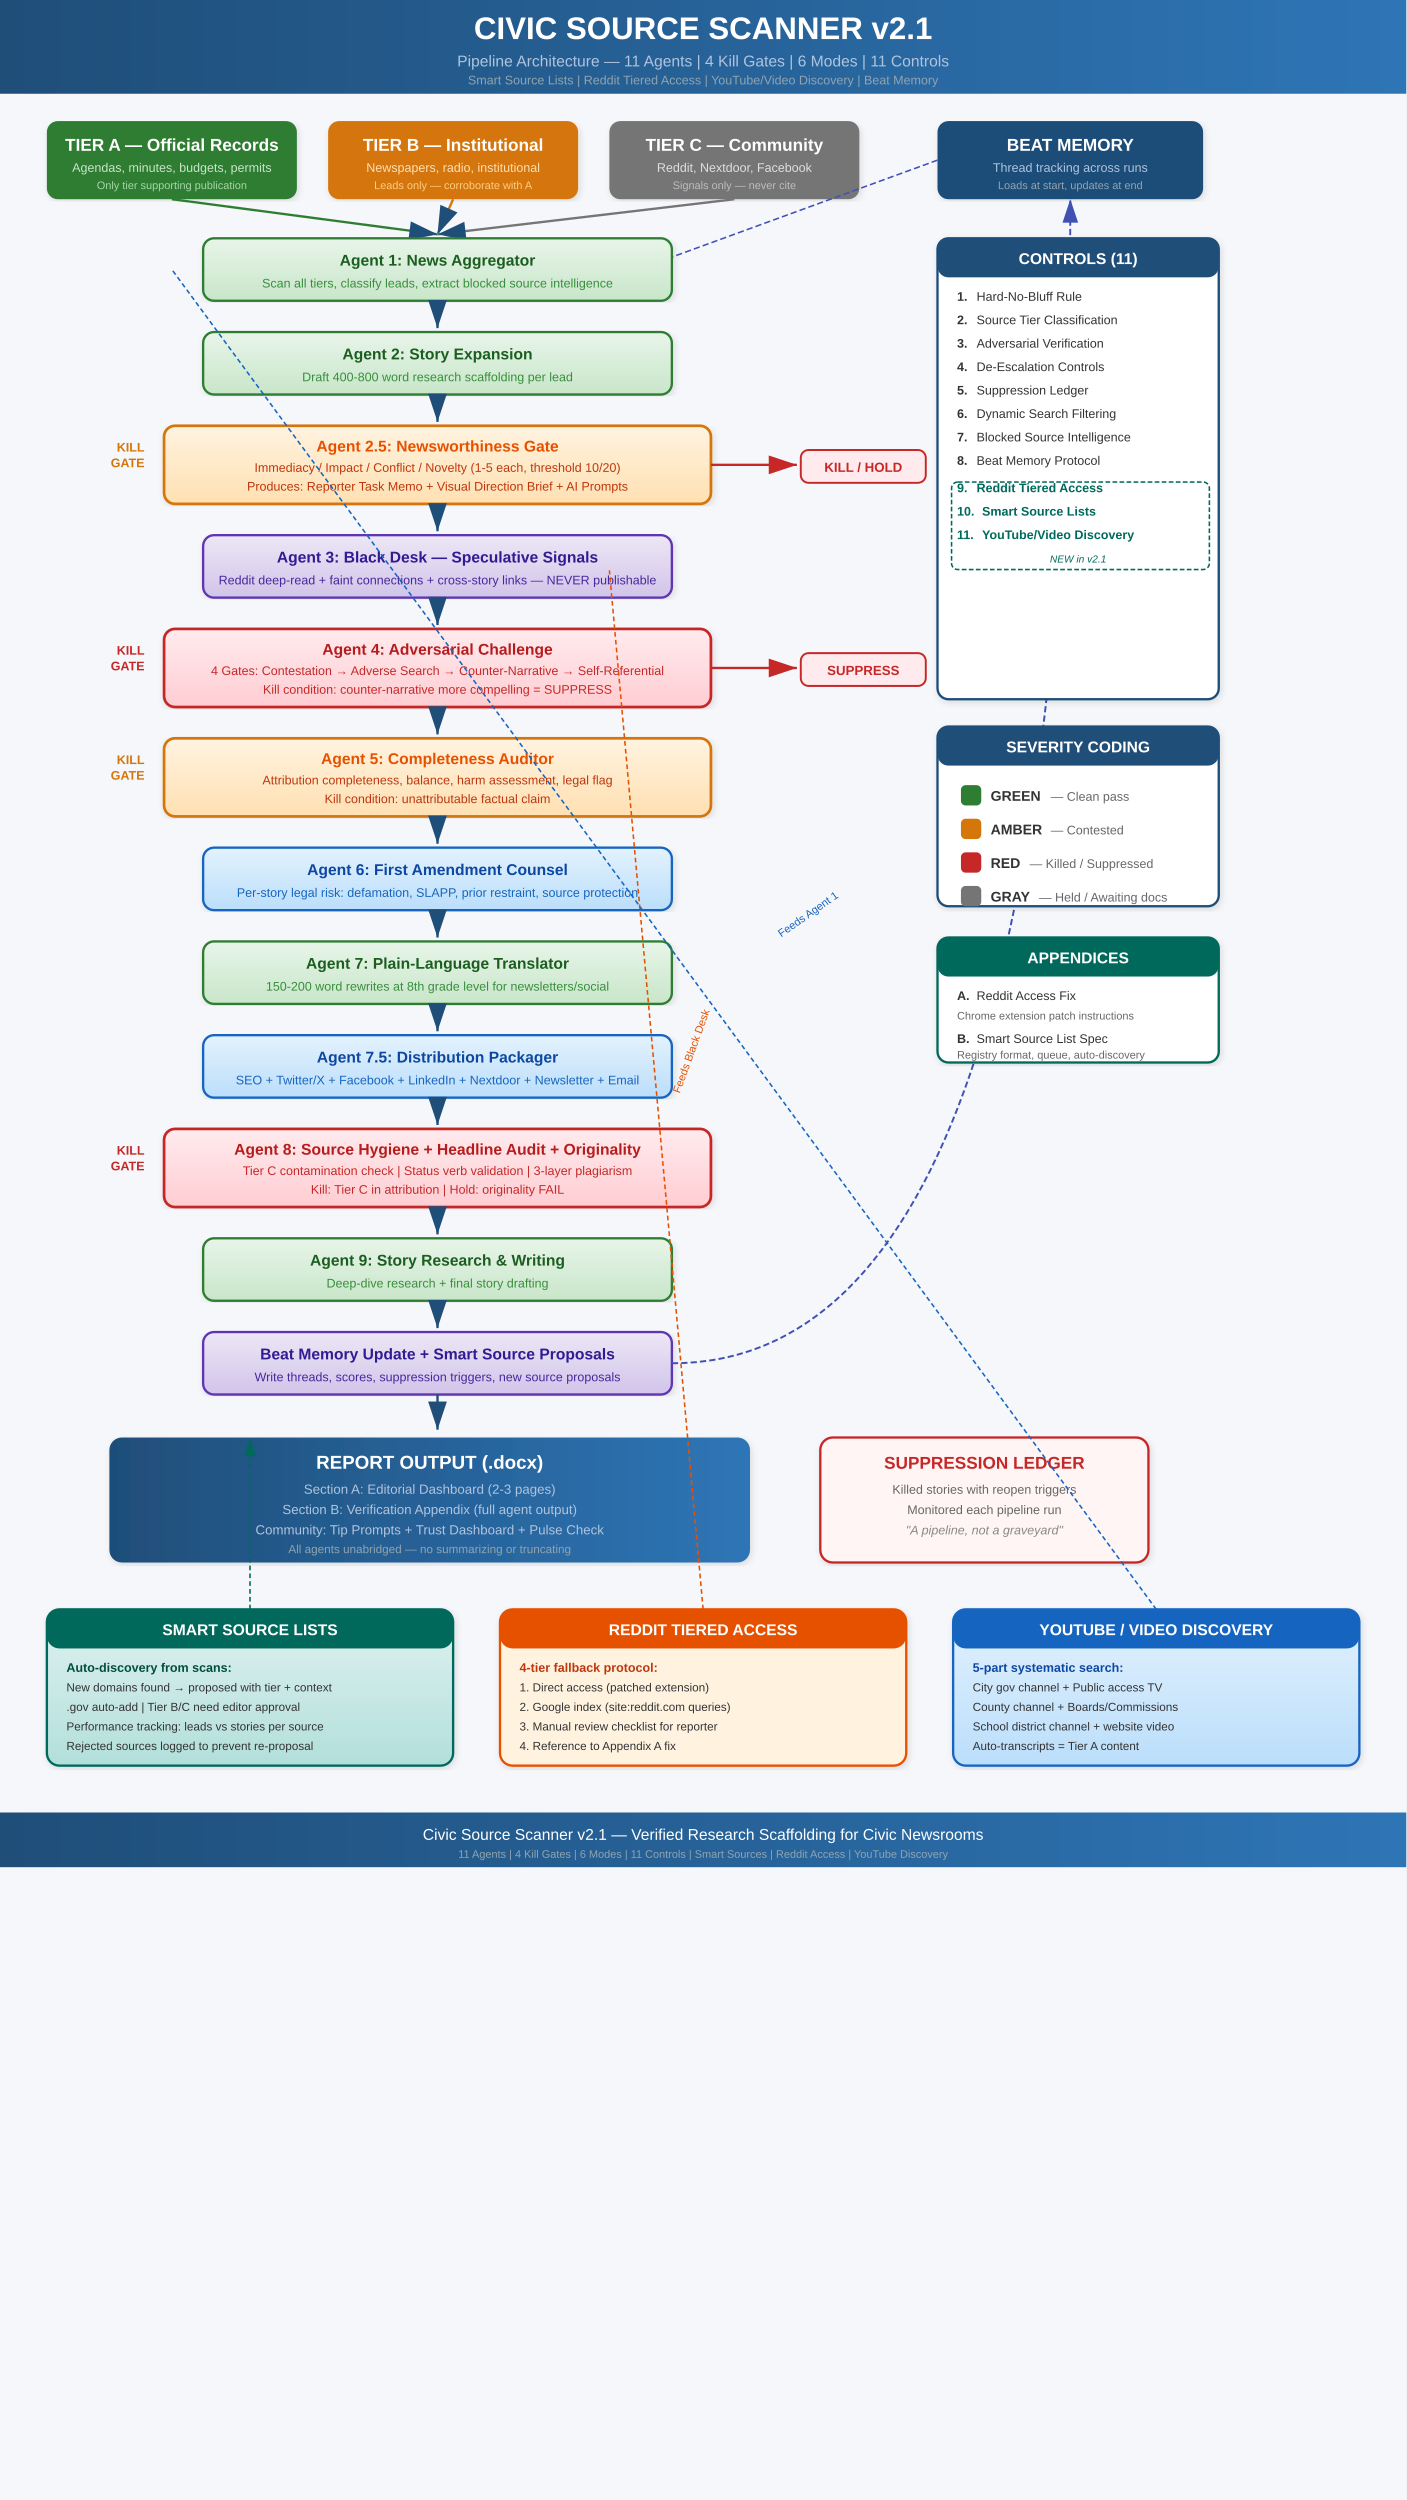
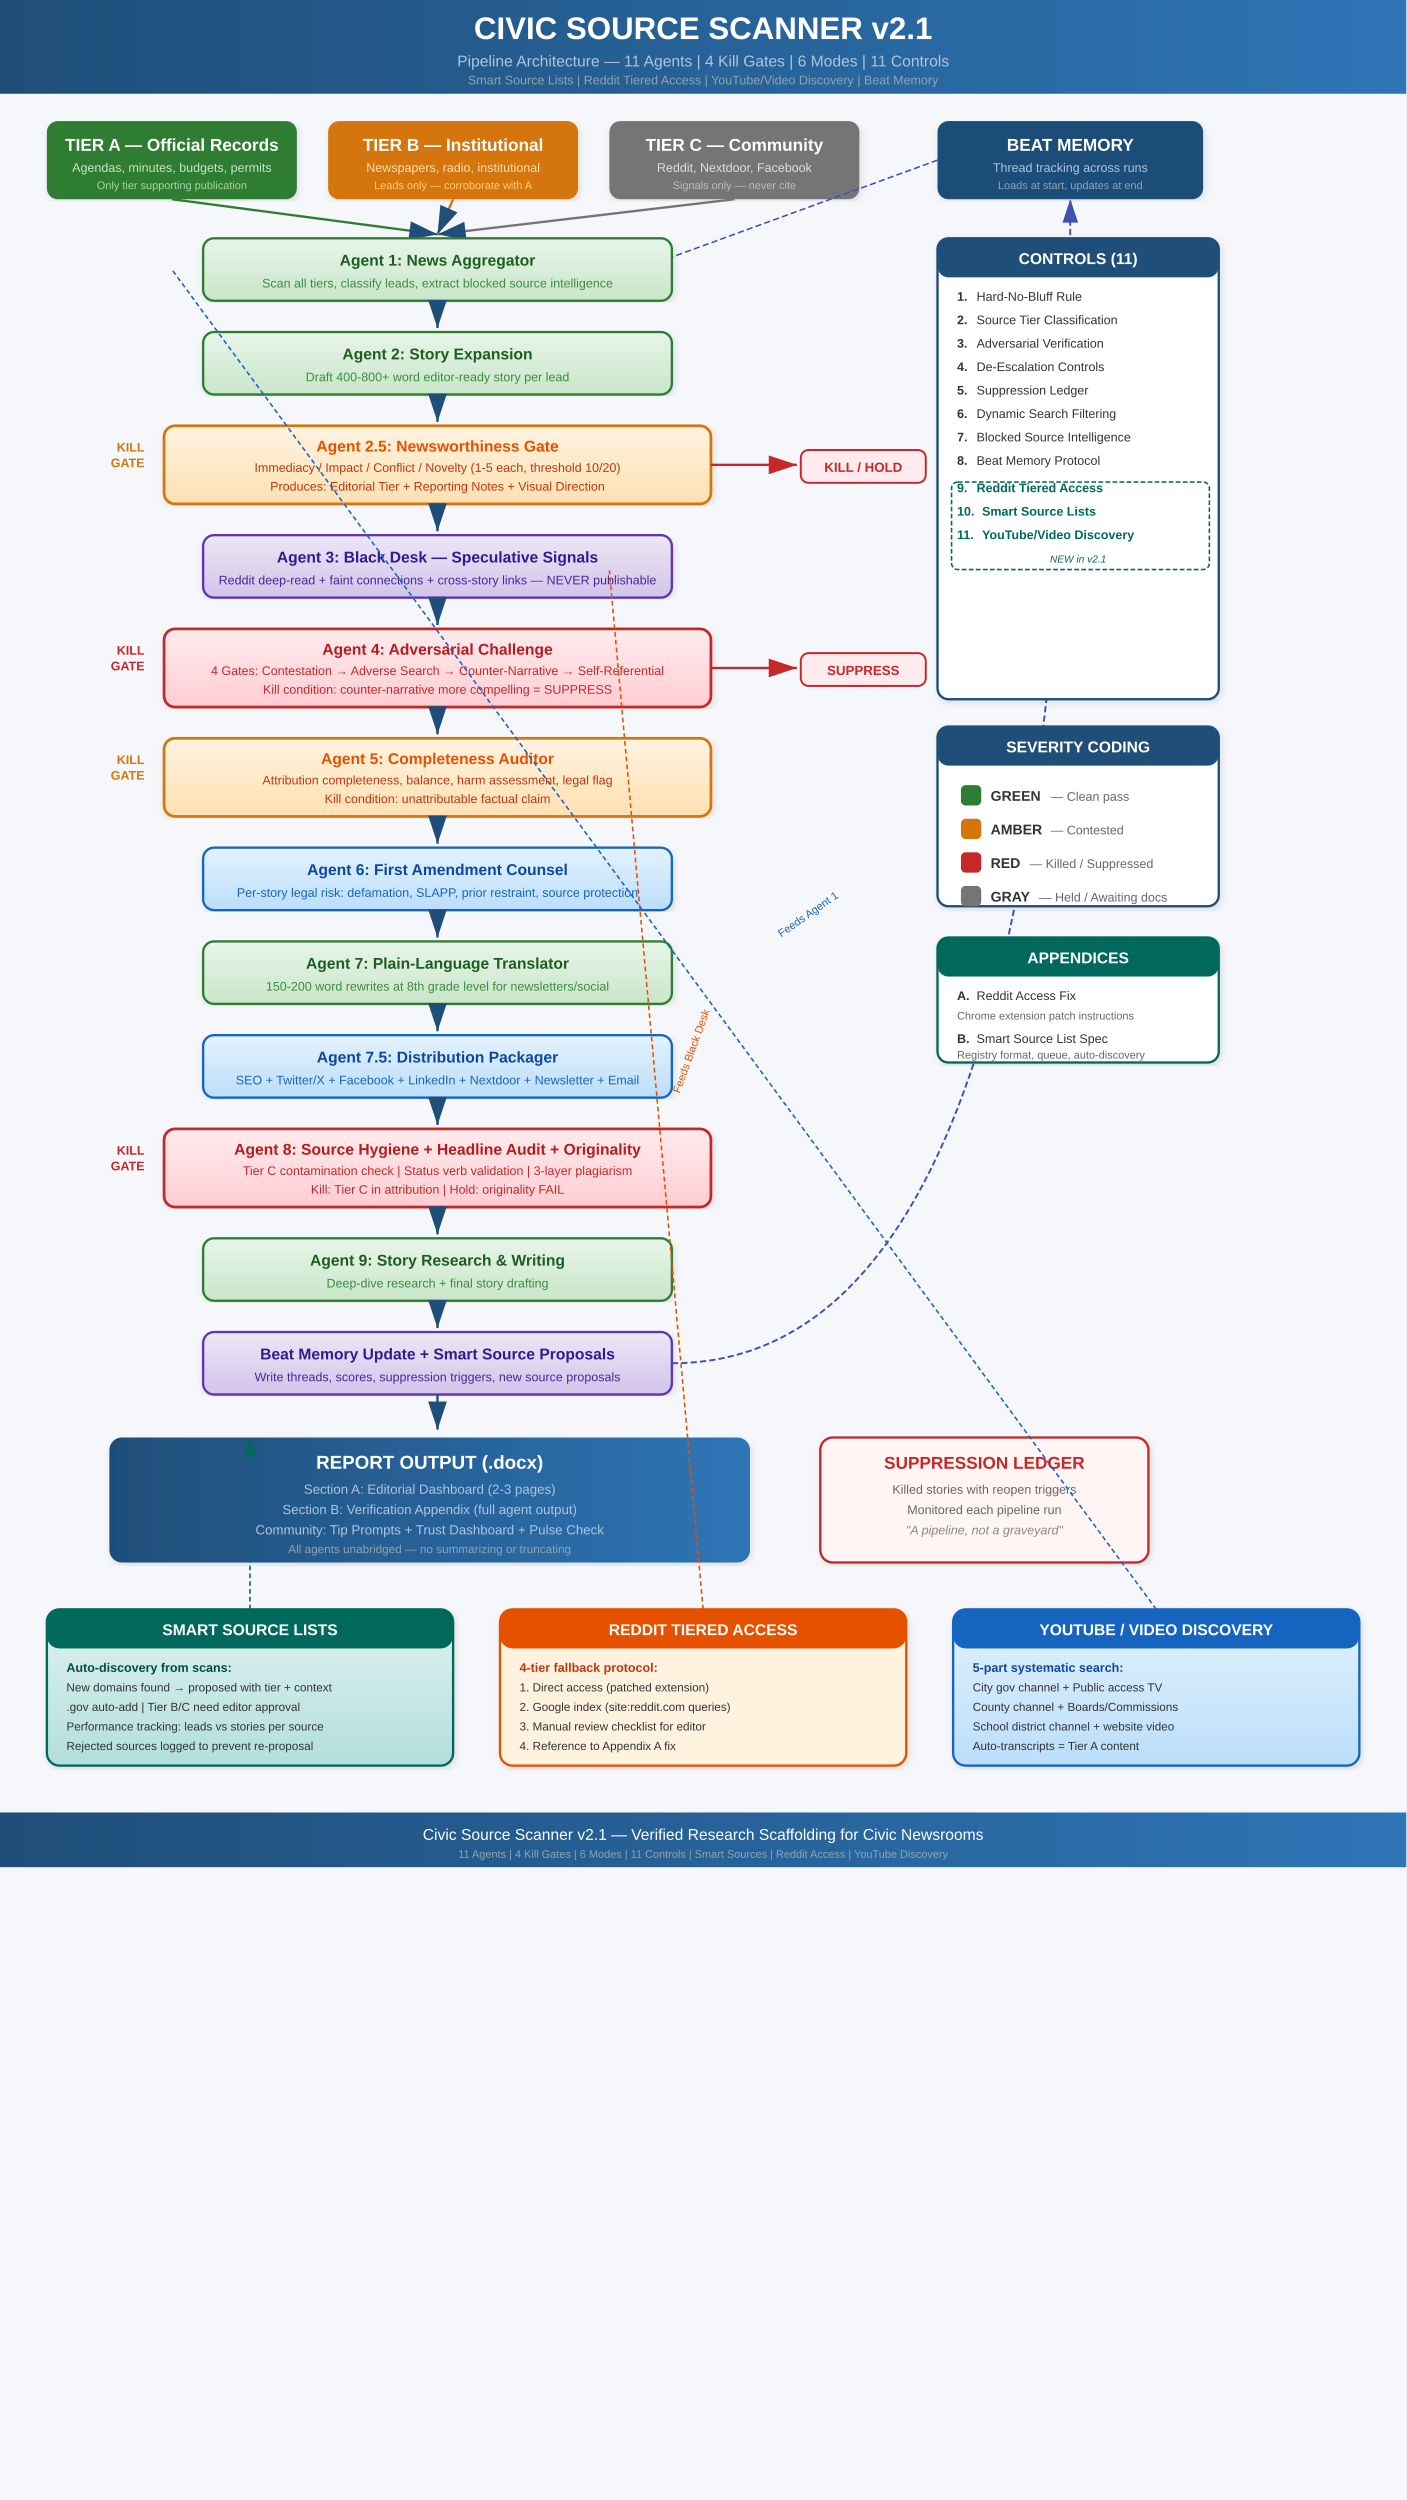
<svg xmlns="http://www.w3.org/2000/svg" viewBox="0 0 1800 3200" font-family="'Segoe UI', Arial, sans-serif">
  <defs>
    <linearGradient id="headerGrad" x1="0%" y1="0%" x2="100%" y2="0%">
      <stop offset="0%" style="stop-color:#1F4E79" />
      <stop offset="100%" style="stop-color:#2E75B6" />
    </linearGradient>
    <linearGradient id="greenGrad" x1="0%" y1="0%" x2="0%" y2="100%">
      <stop offset="0%" style="stop-color:#E8F5E9" />
      <stop offset="100%" style="stop-color:#C8E6C9" />
    </linearGradient>
    <linearGradient id="amberGrad" x1="0%" y1="0%" x2="0%" y2="100%">
      <stop offset="0%" style="stop-color:#FFF3E0" />
      <stop offset="100%" style="stop-color:#FFE0B2" />
    </linearGradient>
    <linearGradient id="redGrad" x1="0%" y1="0%" x2="0%" y2="100%">
      <stop offset="0%" style="stop-color:#FFEBEE" />
      <stop offset="100%" style="stop-color:#FFCDD2" />
    </linearGradient>
    <linearGradient id="blueGrad" x1="0%" y1="0%" x2="0%" y2="100%">
      <stop offset="0%" style="stop-color:#E3F2FD" />
      <stop offset="100%" style="stop-color:#BBDEFB" />
    </linearGradient>
    <linearGradient id="purpleGrad" x1="0%" y1="0%" x2="0%" y2="100%">
      <stop offset="0%" style="stop-color:#EDE7F6" />
      <stop offset="100%" style="stop-color:#D1C4E9" />
    </linearGradient>
    <linearGradient id="tealGrad" x1="0%" y1="0%" x2="0%" y2="100%">
      <stop offset="0%" style="stop-color:#E0F2F1" />
      <stop offset="100%" style="stop-color:#B2DFDB" />
    </linearGradient>
    <filter id="shadow" x="-3%" y="-3%" width="106%" height="106%">
      <feDropShadow dx="2" dy="3" stdDeviation="4" flood-opacity="0.12" />
    </filter>
    <marker id="arrowhead" markerWidth="12" markerHeight="8" refX="12" refY="4" orient="auto">
      <polygon points="0 0, 12 4, 0 8" fill="#1F4E79" />
    </marker>
    <marker id="redarrow" markerWidth="12" markerHeight="8" refX="12" refY="4" orient="auto">
      <polygon points="0 0, 12 4, 0 8" fill="#C62828" />
    </marker>
    <marker id="feedbackarrow" markerWidth="12" markerHeight="8" refX="12" refY="4" orient="auto">
      <polygon points="0 0, 12 4, 0 8" fill="#3F51B5" />
    </marker>
    <marker id="tealarrow" markerWidth="12" markerHeight="8" refX="12" refY="4" orient="auto">
      <polygon points="0 0, 12 4, 0 8" fill="#00695C" />
    </marker>
  </defs>
  <rect width="1800" height="3200" fill="#F5F7FA" />
  <rect x="0" y="0" width="1800" height="120" fill="url(#headerGrad)" />
  <text x="900" y="50" text-anchor="middle" fill="white" font-size="40" font-weight="bold">CIVIC SOURCE SCANNER v2.1</text>
  <text x="900" y="85" text-anchor="middle" fill="#B0C4DE" font-size="20">Pipeline Architecture  —  11 Agents  |  4 Kill Gates  |  6 Modes  |  11 Controls</text>
  <text x="900" y="108" text-anchor="middle" fill="#90A4AE" font-size="16">Smart Source Lists  |  Reddit Tiered Access  |  YouTube/Video Discovery  |  Beat Memory</text>
  <rect x="60" y="155" width="320" height="100" rx="14" fill="#2E7D32" filter="url(#shadow)" />
  <text x="220" y="193" text-anchor="middle" fill="white" font-size="22" font-weight="bold">TIER A — Official Records</text>
  <text x="220" y="220" text-anchor="middle" fill="#C8E6C9" font-size="16">Agendas, minutes, budgets, permits</text>
  <text x="220" y="242" text-anchor="middle" fill="#A5D6A7" font-size="14">Only tier supporting publication</text>
  <rect x="420" y="155" width="320" height="100" rx="14" fill="#D4760A" filter="url(#shadow)" />
  <text x="580" y="193" text-anchor="middle" fill="white" font-size="22" font-weight="bold">TIER B — Institutional</text>
  <text x="580" y="220" text-anchor="middle" fill="#FFE0B2" font-size="16">Newspapers, radio, institutional</text>
  <text x="580" y="242" text-anchor="middle" fill="#FFCC80" font-size="14">Leads only — corroborate with A</text>
  <rect x="780" y="155" width="320" height="100" rx="14" fill="#757575" filter="url(#shadow)" />
  <text x="940" y="193" text-anchor="middle" fill="white" font-size="22" font-weight="bold">TIER C — Community</text>
  <text x="940" y="220" text-anchor="middle" fill="#E0E0E0" font-size="16">Reddit, Nextdoor, Facebook</text>
  <text x="940" y="242" text-anchor="middle" fill="#BDBDBD" font-size="14">Signals only — never cite</text>
  <rect x="1200" y="155" width="340" height="100" rx="14" fill="#1F4E79" filter="url(#shadow)" />
  <text x="1370" y="193" text-anchor="middle" fill="white" font-size="22" font-weight="bold">BEAT MEMORY</text>
  <text x="1370" y="220" text-anchor="middle" fill="#B0C4DE" font-size="16">Thread tracking across runs</text>
  <text x="1370" y="242" text-anchor="middle" fill="#90A4AE" font-size="14">Loads at start, updates at end</text>
  <line x1="220" y1="255" x2="560" y2="300" stroke="#2E7D32" stroke-width="3" marker-end="url(#arrowhead)" />
  <line x1="580" y1="255" x2="560" y2="300" stroke="#D4760A" stroke-width="3" marker-end="url(#arrowhead)" />
  <line x1="940" y1="255" x2="560" y2="300" stroke="#757575" stroke-width="3" marker-end="url(#arrowhead)" />
  <line x1="1200" y1="205" x2="830" y2="340" stroke="#3F51B5" stroke-width="2" stroke-dasharray="8,4" marker-end="url(#feedbackarrow)" />
  <rect x="260" y="305" width="600" height="80" rx="14" fill="url(#greenGrad)" stroke="#2E7D32" stroke-width="3" filter="url(#shadow)" />
  <text x="560" y="340" text-anchor="middle" font-size="20" font-weight="bold" fill="#1B5E20">Agent 1: News Aggregator</text>
  <text x="560" y="368" text-anchor="middle" font-size="16" fill="#388E3C">Scan all tiers, classify leads, extract blocked source intelligence</text>
  <line x1="560" y1="385" x2="560" y2="420" stroke="#1F4E79" stroke-width="3" marker-end="url(#arrowhead)" />
  <rect x="260" y="425" width="600" height="80" rx="14" fill="url(#greenGrad)" stroke="#2E7D32" stroke-width="3" filter="url(#shadow)" />
  <text x="560" y="460" text-anchor="middle" font-size="20" font-weight="bold" fill="#1B5E20">Agent 2: Story Expansion</text>
-   <text x="560" y="488" text-anchor="middle" font-size="16" fill="#388E3C">Draft 400-800 word research scaffolding per lead</text>
+   <text x="560" y="488" text-anchor="middle" font-size="16" fill="#388E3C">Draft 400-800+ word editor-ready story per lead</text>
  <line x1="560" y1="505" x2="560" y2="540" stroke="#1F4E79" stroke-width="3" marker-end="url(#arrowhead)" />
  <rect x="210" y="545" width="700" height="100" rx="14" fill="url(#amberGrad)" stroke="#D4760A" stroke-width="3.5" filter="url(#shadow)" />
  <text x="560" y="578" text-anchor="middle" font-size="20" font-weight="bold" fill="#E65100">Agent 2.5: Newsworthiness Gate</text>
  <text x="560" y="604" text-anchor="middle" font-size="16" fill="#BF360C">Immediacy / Impact / Conflict / Novelty (1-5 each, threshold 10/20)</text>
-   <text x="560" y="628" text-anchor="middle" font-size="16" fill="#BF360C">Produces: Reporter Task Memo + Visual Direction Brief + AI Prompts</text>
+   <text x="560" y="628" text-anchor="middle" font-size="16" fill="#BF360C">Produces: Editorial Tier + Reporting Notes + Visual Direction</text>
  <text x="185" y="578" text-anchor="end" font-size="16" font-weight="bold" fill="#D4760A">KILL</text>
  <text x="185" y="598" text-anchor="end" font-size="16" font-weight="bold" fill="#D4760A">GATE</text>
  <line x1="910" y1="595" x2="1020" y2="595" stroke="#C62828" stroke-width="3" marker-end="url(#redarrow)" />
  <rect x="1025" y="576" width="160" height="42" rx="10" fill="#FFEBEE" stroke="#C62828" stroke-width="2.5" />
  <text x="1105" y="604" text-anchor="middle" font-size="17" font-weight="bold" fill="#C62828">KILL / HOLD</text>
  <line x1="560" y1="645" x2="560" y2="680" stroke="#1F4E79" stroke-width="3" marker-end="url(#arrowhead)" />
  <rect x="260" y="685" width="600" height="80" rx="14" fill="url(#purpleGrad)" stroke="#5E35B1" stroke-width="3" filter="url(#shadow)" />
  <text x="560" y="720" text-anchor="middle" font-size="20" font-weight="bold" fill="#311B92">Agent 3: Black Desk — Speculative Signals</text>
  <text x="560" y="748" text-anchor="middle" font-size="16" fill="#4527A0">Reddit deep-read + faint connections + cross-story links — NEVER publishable</text>
  <line x1="560" y1="765" x2="560" y2="800" stroke="#1F4E79" stroke-width="3" marker-end="url(#arrowhead)" />
  <rect x="210" y="805" width="700" height="100" rx="14" fill="url(#redGrad)" stroke="#C62828" stroke-width="3.5" filter="url(#shadow)" />
  <text x="560" y="838" text-anchor="middle" font-size="20" font-weight="bold" fill="#B71C1C">Agent 4: Adversarial Challenge</text>
  <text x="560" y="864" text-anchor="middle" font-size="16" fill="#C62828">4 Gates: Contestation → Adverse Search → Counter-Narrative → Self-Referential</text>
  <text x="560" y="888" text-anchor="middle" font-size="16" fill="#C62828">Kill condition: counter-narrative more compelling = SUPPRESS</text>
  <text x="185" y="838" text-anchor="end" font-size="16" font-weight="bold" fill="#C62828">KILL</text>
  <text x="185" y="858" text-anchor="end" font-size="16" font-weight="bold" fill="#C62828">GATE</text>
  <line x1="910" y1="855" x2="1020" y2="855" stroke="#C62828" stroke-width="3" marker-end="url(#redarrow)" />
  <rect x="1025" y="836" width="160" height="42" rx="10" fill="#FFEBEE" stroke="#C62828" stroke-width="2.5" />
  <text x="1105" y="864" text-anchor="middle" font-size="17" font-weight="bold" fill="#C62828">SUPPRESS</text>
  <line x1="560" y1="905" x2="560" y2="940" stroke="#1F4E79" stroke-width="3" marker-end="url(#arrowhead)" />
  <rect x="210" y="945" width="700" height="100" rx="14" fill="url(#amberGrad)" stroke="#D4760A" stroke-width="3.5" filter="url(#shadow)" />
  <text x="560" y="978" text-anchor="middle" font-size="20" font-weight="bold" fill="#E65100">Agent 5: Completeness Auditor</text>
  <text x="560" y="1004" text-anchor="middle" font-size="16" fill="#BF360C">Attribution completeness, balance, harm assessment, legal flag</text>
  <text x="560" y="1028" text-anchor="middle" font-size="16" fill="#BF360C">Kill condition: unattributable factual claim</text>
  <text x="185" y="978" text-anchor="end" font-size="16" font-weight="bold" fill="#D4760A">KILL</text>
  <text x="185" y="998" text-anchor="end" font-size="16" font-weight="bold" fill="#D4760A">GATE</text>
  <line x1="560" y1="1045" x2="560" y2="1080" stroke="#1F4E79" stroke-width="3" marker-end="url(#arrowhead)" />
  <rect x="260" y="1085" width="600" height="80" rx="14" fill="url(#blueGrad)" stroke="#1565C0" stroke-width="3" filter="url(#shadow)" />
  <text x="560" y="1120" text-anchor="middle" font-size="20" font-weight="bold" fill="#0D47A1">Agent 6: First Amendment Counsel</text>
  <text x="560" y="1148" text-anchor="middle" font-size="16" fill="#1565C0">Per-story legal risk: defamation, SLAPP, prior restraint, source protection</text>
  <line x1="560" y1="1165" x2="560" y2="1200" stroke="#1F4E79" stroke-width="3" marker-end="url(#arrowhead)" />
  <rect x="260" y="1205" width="600" height="80" rx="14" fill="url(#greenGrad)" stroke="#2E7D32" stroke-width="3" filter="url(#shadow)" />
  <text x="560" y="1240" text-anchor="middle" font-size="20" font-weight="bold" fill="#1B5E20">Agent 7: Plain-Language Translator</text>
  <text x="560" y="1268" text-anchor="middle" font-size="16" fill="#388E3C">150-200 word rewrites at 8th grade level for newsletters/social</text>
  <line x1="560" y1="1285" x2="560" y2="1320" stroke="#1F4E79" stroke-width="3" marker-end="url(#arrowhead)" />
  <rect x="260" y="1325" width="600" height="80" rx="14" fill="url(#blueGrad)" stroke="#1565C0" stroke-width="3" filter="url(#shadow)" />
  <text x="560" y="1360" text-anchor="middle" font-size="20" font-weight="bold" fill="#0D47A1">Agent 7.5: Distribution Packager</text>
  <text x="560" y="1388" text-anchor="middle" font-size="16" fill="#1565C0">SEO + Twitter/X + Facebook + LinkedIn + Nextdoor + Newsletter + Email</text>
  <line x1="560" y1="1405" x2="560" y2="1440" stroke="#1F4E79" stroke-width="3" marker-end="url(#arrowhead)" />
  <rect x="210" y="1445" width="700" height="100" rx="14" fill="url(#redGrad)" stroke="#C62828" stroke-width="3.5" filter="url(#shadow)" />
  <text x="560" y="1478" text-anchor="middle" font-size="20" font-weight="bold" fill="#B71C1C">Agent 8: Source Hygiene + Headline Audit + Originality</text>
  <text x="560" y="1504" text-anchor="middle" font-size="16" fill="#C62828">Tier C contamination check | Status verb validation | 3-layer plagiarism</text>
  <text x="560" y="1528" text-anchor="middle" font-size="16" fill="#C62828">Kill: Tier C in attribution  |  Hold: originality FAIL</text>
  <text x="185" y="1478" text-anchor="end" font-size="16" font-weight="bold" fill="#C62828">KILL</text>
  <text x="185" y="1498" text-anchor="end" font-size="16" font-weight="bold" fill="#C62828">GATE</text>
  <line x1="560" y1="1545" x2="560" y2="1580" stroke="#1F4E79" stroke-width="3" marker-end="url(#arrowhead)" />
  <rect x="260" y="1585" width="600" height="80" rx="14" fill="url(#greenGrad)" stroke="#2E7D32" stroke-width="3" filter="url(#shadow)" />
  <text x="560" y="1620" text-anchor="middle" font-size="20" font-weight="bold" fill="#1B5E20">Agent 9: Story Research &amp; Writing</text>
  <text x="560" y="1648" text-anchor="middle" font-size="16" fill="#388E3C">Deep-dive research + final story drafting</text>
  <line x1="560" y1="1665" x2="560" y2="1700" stroke="#1F4E79" stroke-width="3" marker-end="url(#arrowhead)" />
  <rect x="260" y="1705" width="600" height="80" rx="14" fill="url(#purpleGrad)" stroke="#5E35B1" stroke-width="3" filter="url(#shadow)" />
  <text x="560" y="1740" text-anchor="middle" font-size="20" font-weight="bold" fill="#311B92">Beat Memory Update + Smart Source Proposals</text>
  <text x="560" y="1768" text-anchor="middle" font-size="16" fill="#4527A0">Write threads, scores, suppression triggers, new source proposals</text>
  <path d="M 860 1745 Q 1370 1745 1370 255" stroke="#3F51B5" stroke-width="2.5" stroke-dasharray="8,4" fill="none" marker-end="url(#feedbackarrow)" />
  <text x="1395" y="1000" font-size="15" fill="#3F51B5" transform="rotate(90, 1395, 1000)">Feedback Loop</text>
  <line x1="560" y1="1785" x2="560" y2="1830" stroke="#1F4E79" stroke-width="3" marker-end="url(#arrowhead)" />
  <rect x="140" y="1840" width="820" height="160" rx="16" fill="url(#headerGrad)" filter="url(#shadow)" />
  <text x="550" y="1880" text-anchor="middle" fill="white" font-size="24" font-weight="bold">REPORT OUTPUT (.docx)</text>
  <text x="550" y="1912" text-anchor="middle" fill="#B0C4DE" font-size="17">Section A: Editorial Dashboard (2-3 pages)</text>
  <text x="550" y="1938" text-anchor="middle" fill="#B0C4DE" font-size="17">Section B: Verification Appendix (full agent output)</text>
  <text x="550" y="1964" text-anchor="middle" fill="#B0C4DE" font-size="17">Community: Tip Prompts + Trust Dashboard + Pulse Check</text>
  <text x="550" y="1988" text-anchor="middle" fill="#90A4AE" font-size="15">All agents unabridged — no summarizing or truncating</text>
  <rect x="1050" y="1840" width="420" height="160" rx="16" fill="#FFF5F5" stroke="#C62828" stroke-width="3" filter="url(#shadow)" />
  <text x="1260" y="1880" text-anchor="middle" font-size="22" font-weight="bold" fill="#C62828">SUPPRESSION LEDGER</text>
  <text x="1260" y="1912" text-anchor="middle" font-size="16" fill="#666">Killed stories with reopen triggers</text>
  <text x="1260" y="1938" text-anchor="middle" font-size="16" fill="#666">Monitored each pipeline run</text>
  <text x="1260" y="1964" text-anchor="middle" font-size="16" fill="#888" font-style="italic">"A pipeline, not a graveyard"</text>
  <rect x="60" y="2060" width="520" height="200" rx="16" fill="url(#tealGrad)" stroke="#00695C" stroke-width="3" filter="url(#shadow)" />
  <rect x="60" y="2060" width="520" height="50" rx="16" fill="#00695C" />
  <text x="320" y="2093" text-anchor="middle" font-size="20" font-weight="bold" fill="white">SMART SOURCE LISTS</text>
  <text x="85" y="2140" font-size="16" fill="#004D40" font-weight="bold">Auto-discovery from scans:</text>
  <text x="85" y="2165" font-size="15" fill="#333">New domains found → proposed with tier + context</text>
  <text x="85" y="2190" font-size="15" fill="#333">.gov auto-add | Tier B/C need editor approval</text>
  <text x="85" y="2215" font-size="15" fill="#333">Performance tracking: leads vs stories per source</text>
  <text x="85" y="2240" font-size="15" fill="#333">Rejected sources logged to prevent re-proposal</text>
  <rect x="640" y="2060" width="520" height="200" rx="16" fill="#FFF3E0" stroke="#E65100" stroke-width="3" filter="url(#shadow)" />
  <rect x="640" y="2060" width="520" height="50" rx="16" fill="#E65100" />
  <text x="900" y="2093" text-anchor="middle" font-size="20" font-weight="bold" fill="white">REDDIT TIERED ACCESS</text>
  <text x="665" y="2140" font-size="16" fill="#BF360C" font-weight="bold">4-tier fallback protocol:</text>
  <text x="665" y="2165" font-size="15" fill="#333">1. Direct access (patched extension)</text>
  <text x="665" y="2190" font-size="15" fill="#333">2. Google index (site:reddit.com queries)</text>
-   <text x="665" y="2215" font-size="15" fill="#333">3. Manual review checklist for reporter</text>
+   <text x="665" y="2215" font-size="15" fill="#333">3. Manual review checklist for editor</text>
  <text x="665" y="2240" font-size="15" fill="#333">4. Reference to Appendix A fix</text>
  <rect x="1220" y="2060" width="520" height="200" rx="16" fill="url(#blueGrad)" stroke="#1565C0" stroke-width="3" filter="url(#shadow)" />
  <rect x="1220" y="2060" width="520" height="50" rx="16" fill="#1565C0" />
  <text x="1480" y="2093" text-anchor="middle" font-size="20" font-weight="bold" fill="white">YOUTUBE / VIDEO DISCOVERY</text>
  <text x="1245" y="2140" font-size="16" fill="#0D47A1" font-weight="bold">5-part systematic search:</text>
  <text x="1245" y="2165" font-size="15" fill="#333">City gov channel + Public access TV</text>
  <text x="1245" y="2190" font-size="15" fill="#333">County channel + Boards/Commissions</text>
  <text x="1245" y="2215" font-size="15" fill="#333">School district channel + website video</text>
  <text x="1245" y="2240" font-size="15" fill="#333">Auto-transcripts = Tier A content</text>
  <line x1="320" y1="2060" x2="320" y2="1840" stroke="#00695C" stroke-width="2" stroke-dasharray="6,4" marker-end="url(#tealarrow)" />
  <line x1="900" y1="2060" x2="780" y2="730" stroke="#E65100" stroke-width="2" stroke-dasharray="6,4" />
  <text x="870" y="1400" font-size="14" fill="#E65100" transform="rotate(-70, 870, 1400)">Feeds Black Desk</text>
  <line x1="1480" y1="2060" x2="220" y2="345" stroke="#1565C0" stroke-width="2" stroke-dasharray="6,4" />
  <text x="1000" y="1200" font-size="14" fill="#1565C0" transform="rotate(-35, 1000, 1200)">Feeds Agent 1</text>
  <rect x="1200" y="305" width="360" height="590" rx="14" fill="white" stroke="#1F4E79" stroke-width="3" filter="url(#shadow)" />
  <rect x="1200" y="305" width="360" height="50" rx="14" fill="#1F4E79" />
  <text x="1380" y="338" text-anchor="middle" font-size="20" font-weight="bold" fill="white">CONTROLS (11)</text>
  <text x="1225" y="385" font-size="16" fill="#333" font-weight="bold">1.</text>
  <text x="1250" y="385" font-size="16" fill="#333">Hard-No-Bluff Rule</text>
  <text x="1225" y="415" font-size="16" fill="#333" font-weight="bold">2.</text>
  <text x="1250" y="415" font-size="16" fill="#333">Source Tier Classification</text>
  <text x="1225" y="445" font-size="16" fill="#333" font-weight="bold">3.</text>
  <text x="1250" y="445" font-size="16" fill="#333">Adversarial Verification</text>
  <text x="1225" y="475" font-size="16" fill="#333" font-weight="bold">4.</text>
  <text x="1250" y="475" font-size="16" fill="#333">De-Escalation Controls</text>
  <text x="1225" y="505" font-size="16" fill="#333" font-weight="bold">5.</text>
  <text x="1250" y="505" font-size="16" fill="#333">Suppression Ledger</text>
  <text x="1225" y="535" font-size="16" fill="#333" font-weight="bold">6.</text>
  <text x="1250" y="535" font-size="16" fill="#333">Dynamic Search Filtering</text>
  <text x="1225" y="565" font-size="16" fill="#333" font-weight="bold">7.</text>
  <text x="1250" y="565" font-size="16" fill="#333">Blocked Source Intelligence</text>
  <text x="1225" y="595" font-size="16" fill="#333" font-weight="bold">8.</text>
  <text x="1250" y="595" font-size="16" fill="#333">Beat Memory Protocol</text>
  <text x="1225" y="630" font-size="16" fill="#00695C" font-weight="bold">9.</text>
  <text x="1250" y="630" font-size="16" fill="#00695C" font-weight="bold">Reddit Tiered Access</text>
  <text x="1225" y="660" font-size="16" fill="#00695C" font-weight="bold">10.</text>
  <text x="1257" y="660" font-size="16" fill="#00695C" font-weight="bold">Smart Source Lists</text>
  <text x="1225" y="690" font-size="16" fill="#00695C" font-weight="bold">11.</text>
  <text x="1257" y="690" font-size="16" fill="#00695C" font-weight="bold">YouTube/Video Discovery</text>
  <text x="1380" y="720" text-anchor="middle" font-size="13" fill="#00695C" font-style="italic">NEW in v2.1</text>
  <rect x="1218" y="617" width="330" height="112" rx="8" fill="none" stroke="#00695C" stroke-width="2" stroke-dasharray="6,3" />
  <rect x="1200" y="930" width="360" height="230" rx="14" fill="white" stroke="#1F4E79" stroke-width="3" filter="url(#shadow)" />
  <rect x="1200" y="930" width="360" height="50" rx="14" fill="#1F4E79" />
  <text x="1380" y="963" text-anchor="middle" font-size="20" font-weight="bold" fill="white">SEVERITY CODING</text>
  <rect x="1230" y="1005" width="26" height="26" rx="6" fill="#2E7D32" />
  <text x="1268" y="1025" font-size="18" fill="#333" font-weight="bold">GREEN</text>
  <text x="1345" y="1025" font-size="16" fill="#666">— Clean pass</text>
  <rect x="1230" y="1048" width="26" height="26" rx="6" fill="#D4760A" />
  <text x="1268" y="1068" font-size="18" fill="#333" font-weight="bold">AMBER</text>
  <text x="1345" y="1068" font-size="16" fill="#666">— Contested</text>
  <rect x="1230" y="1091" width="26" height="26" rx="6" fill="#C62828" />
  <text x="1268" y="1111" font-size="18" fill="#333" font-weight="bold">RED</text>
  <text x="1318" y="1111" font-size="16" fill="#666">— Killed / Suppressed</text>
  <rect x="1230" y="1134" width="26" height="26" rx="6" fill="#757575" />
  <text x="1268" y="1154" font-size="18" fill="#333" font-weight="bold">GRAY</text>
  <text x="1330" y="1154" font-size="16" fill="#666">— Held / Awaiting docs</text>
  <rect x="1200" y="1200" width="360" height="160" rx="14" fill="white" stroke="#00695C" stroke-width="3" filter="url(#shadow)" />
  <rect x="1200" y="1200" width="360" height="50" rx="14" fill="#00695C" />
  <text x="1380" y="1233" text-anchor="middle" font-size="20" font-weight="bold" fill="white">APPENDICES</text>
  <text x="1225" y="1280" font-size="16" fill="#333" font-weight="bold">A.</text>
  <text x="1250" y="1280" font-size="16" fill="#333">Reddit Access Fix</text>
  <text x="1225" y="1305" font-size="14" fill="#666">   Chrome extension patch instructions</text>
  <text x="1225" y="1335" font-size="16" fill="#333" font-weight="bold">B.</text>
  <text x="1250" y="1335" font-size="16" fill="#333">Smart Source List Spec</text>
  <text x="1225" y="1355" font-size="14" fill="#666">   Registry format, queue, auto-discovery</text>
  <rect x="0" y="2320" width="1800" height="70" fill="url(#headerGrad)" />
  <text x="900" y="2355" text-anchor="middle" fill="white" font-size="20">Civic Source Scanner v2.1  —  Verified Research Scaffolding for Civic Newsrooms</text>
  <text x="900" y="2378" text-anchor="middle" fill="#90A4AE" font-size="14">11 Agents  |  4 Kill Gates  |  6 Modes  |  11 Controls  |  Smart Sources  |  Reddit Access  |  YouTube Discovery</text>
</svg>
